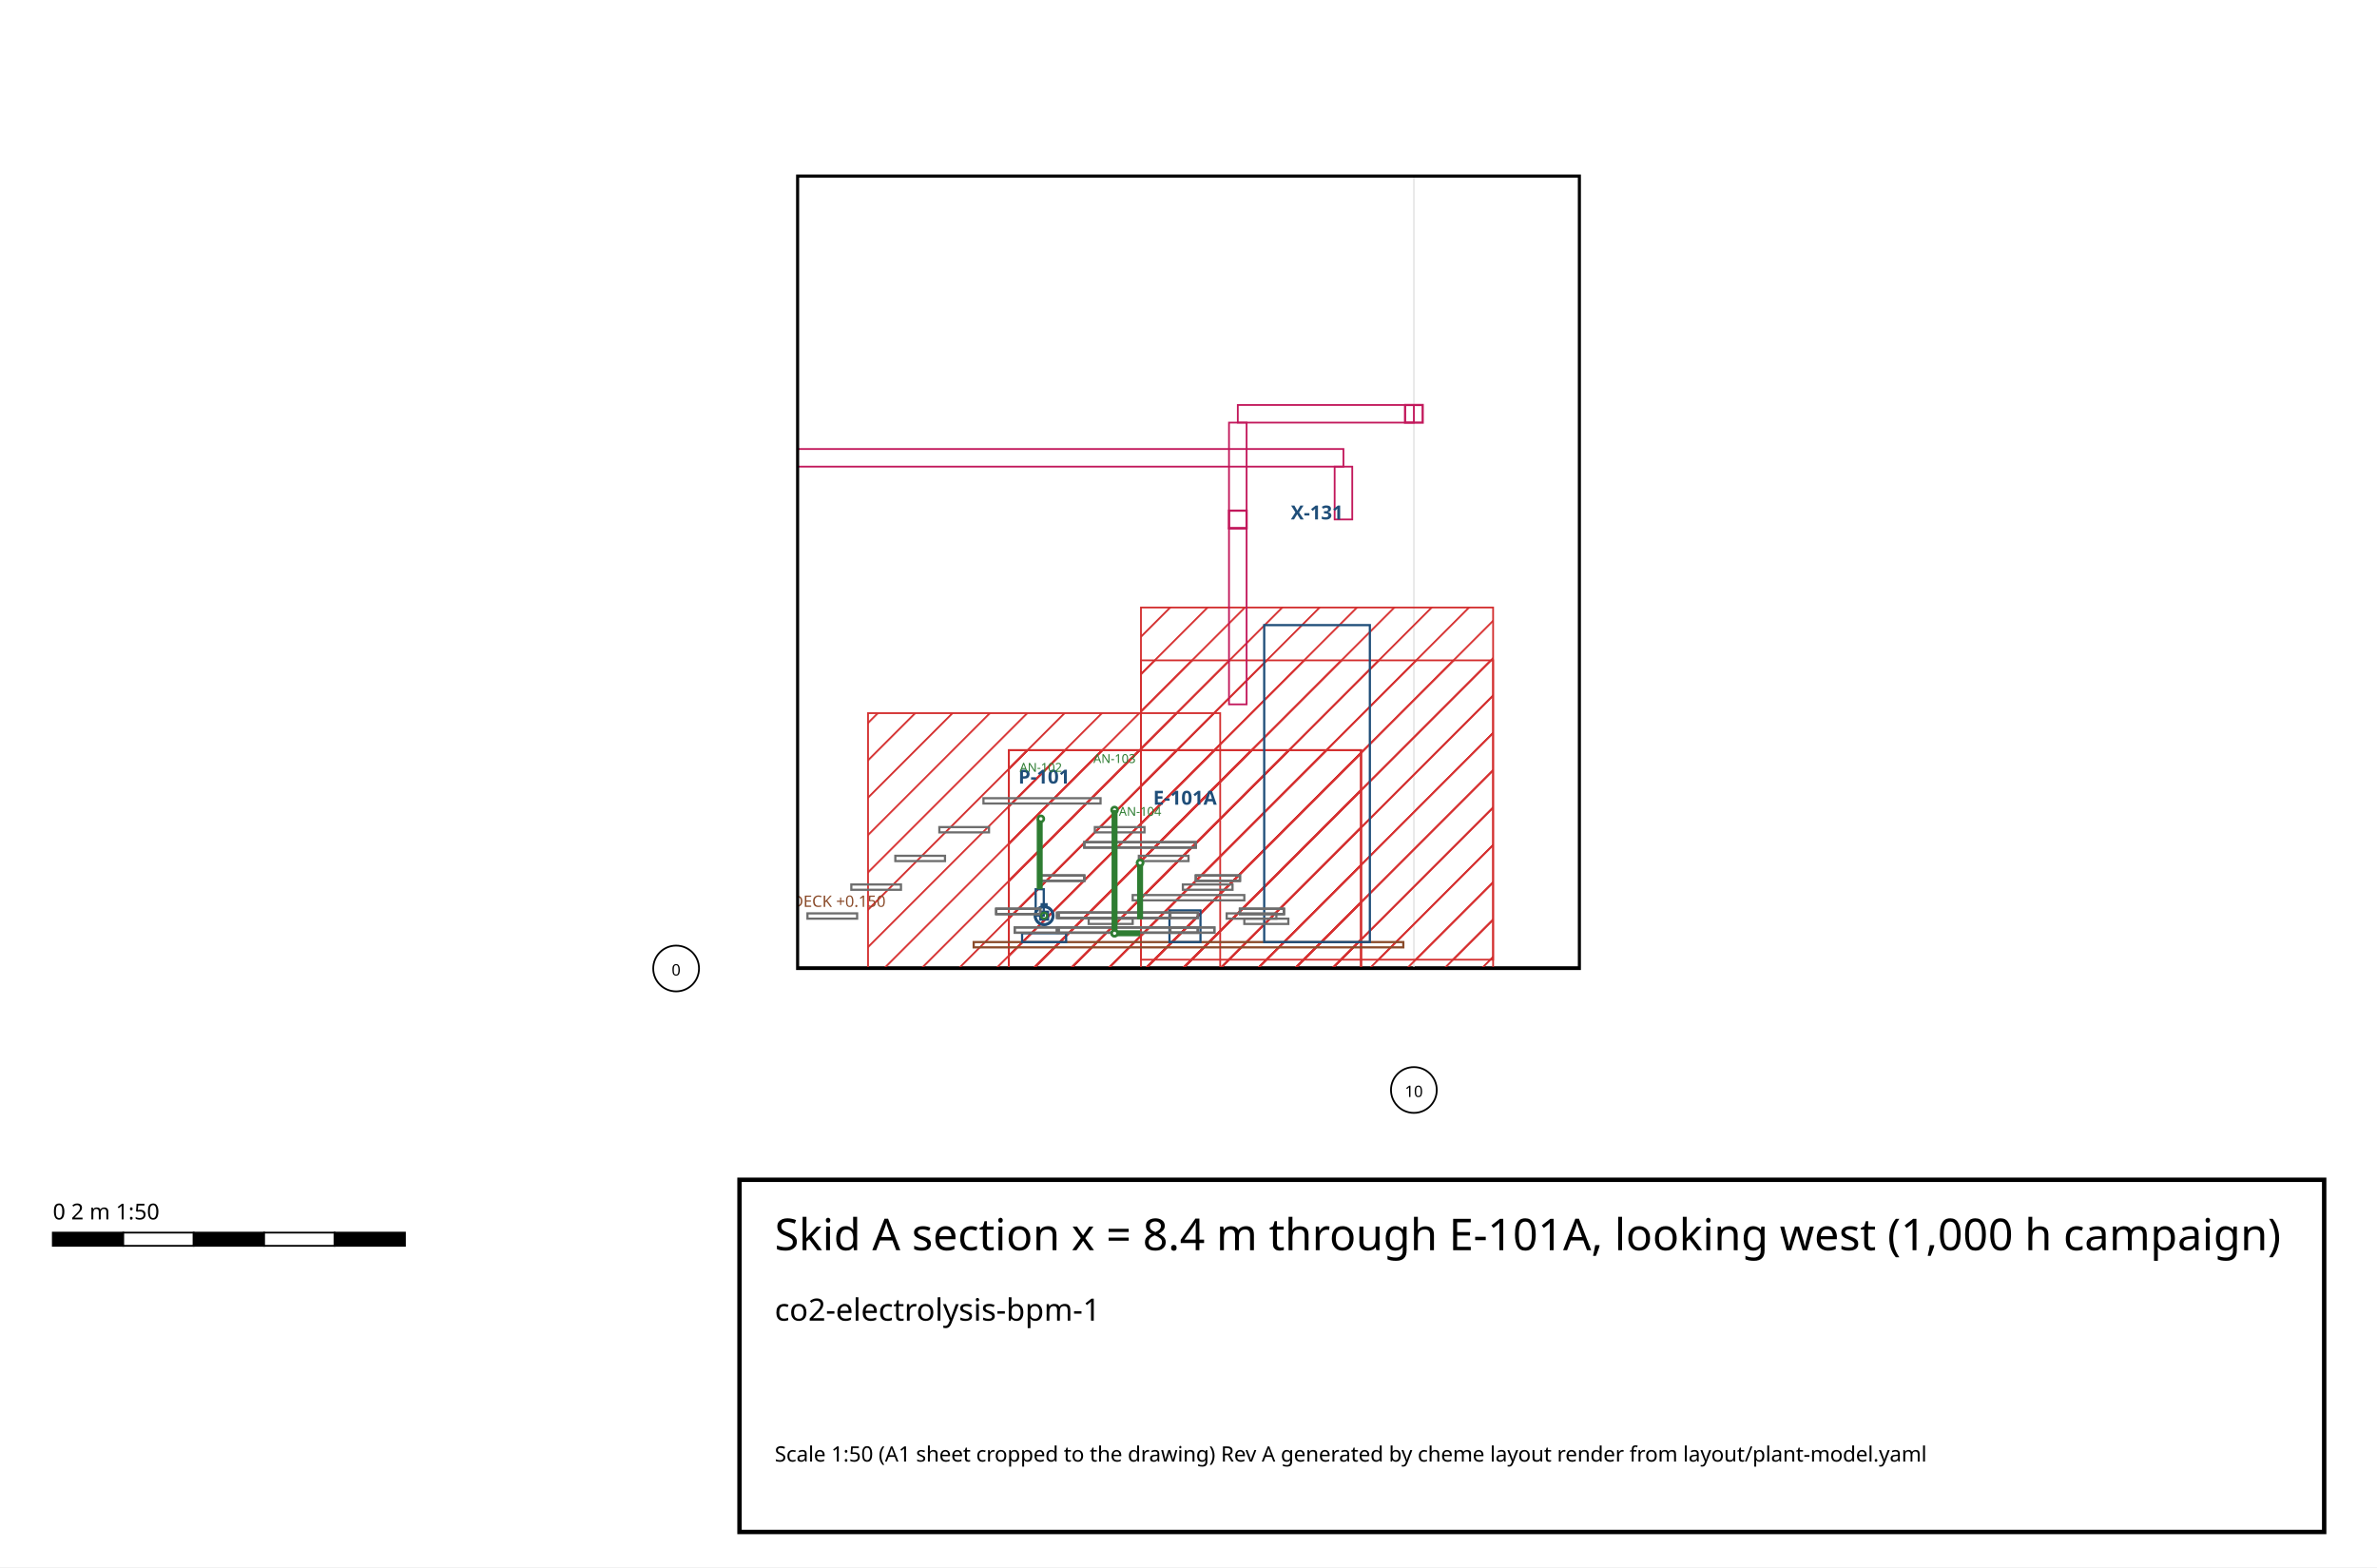
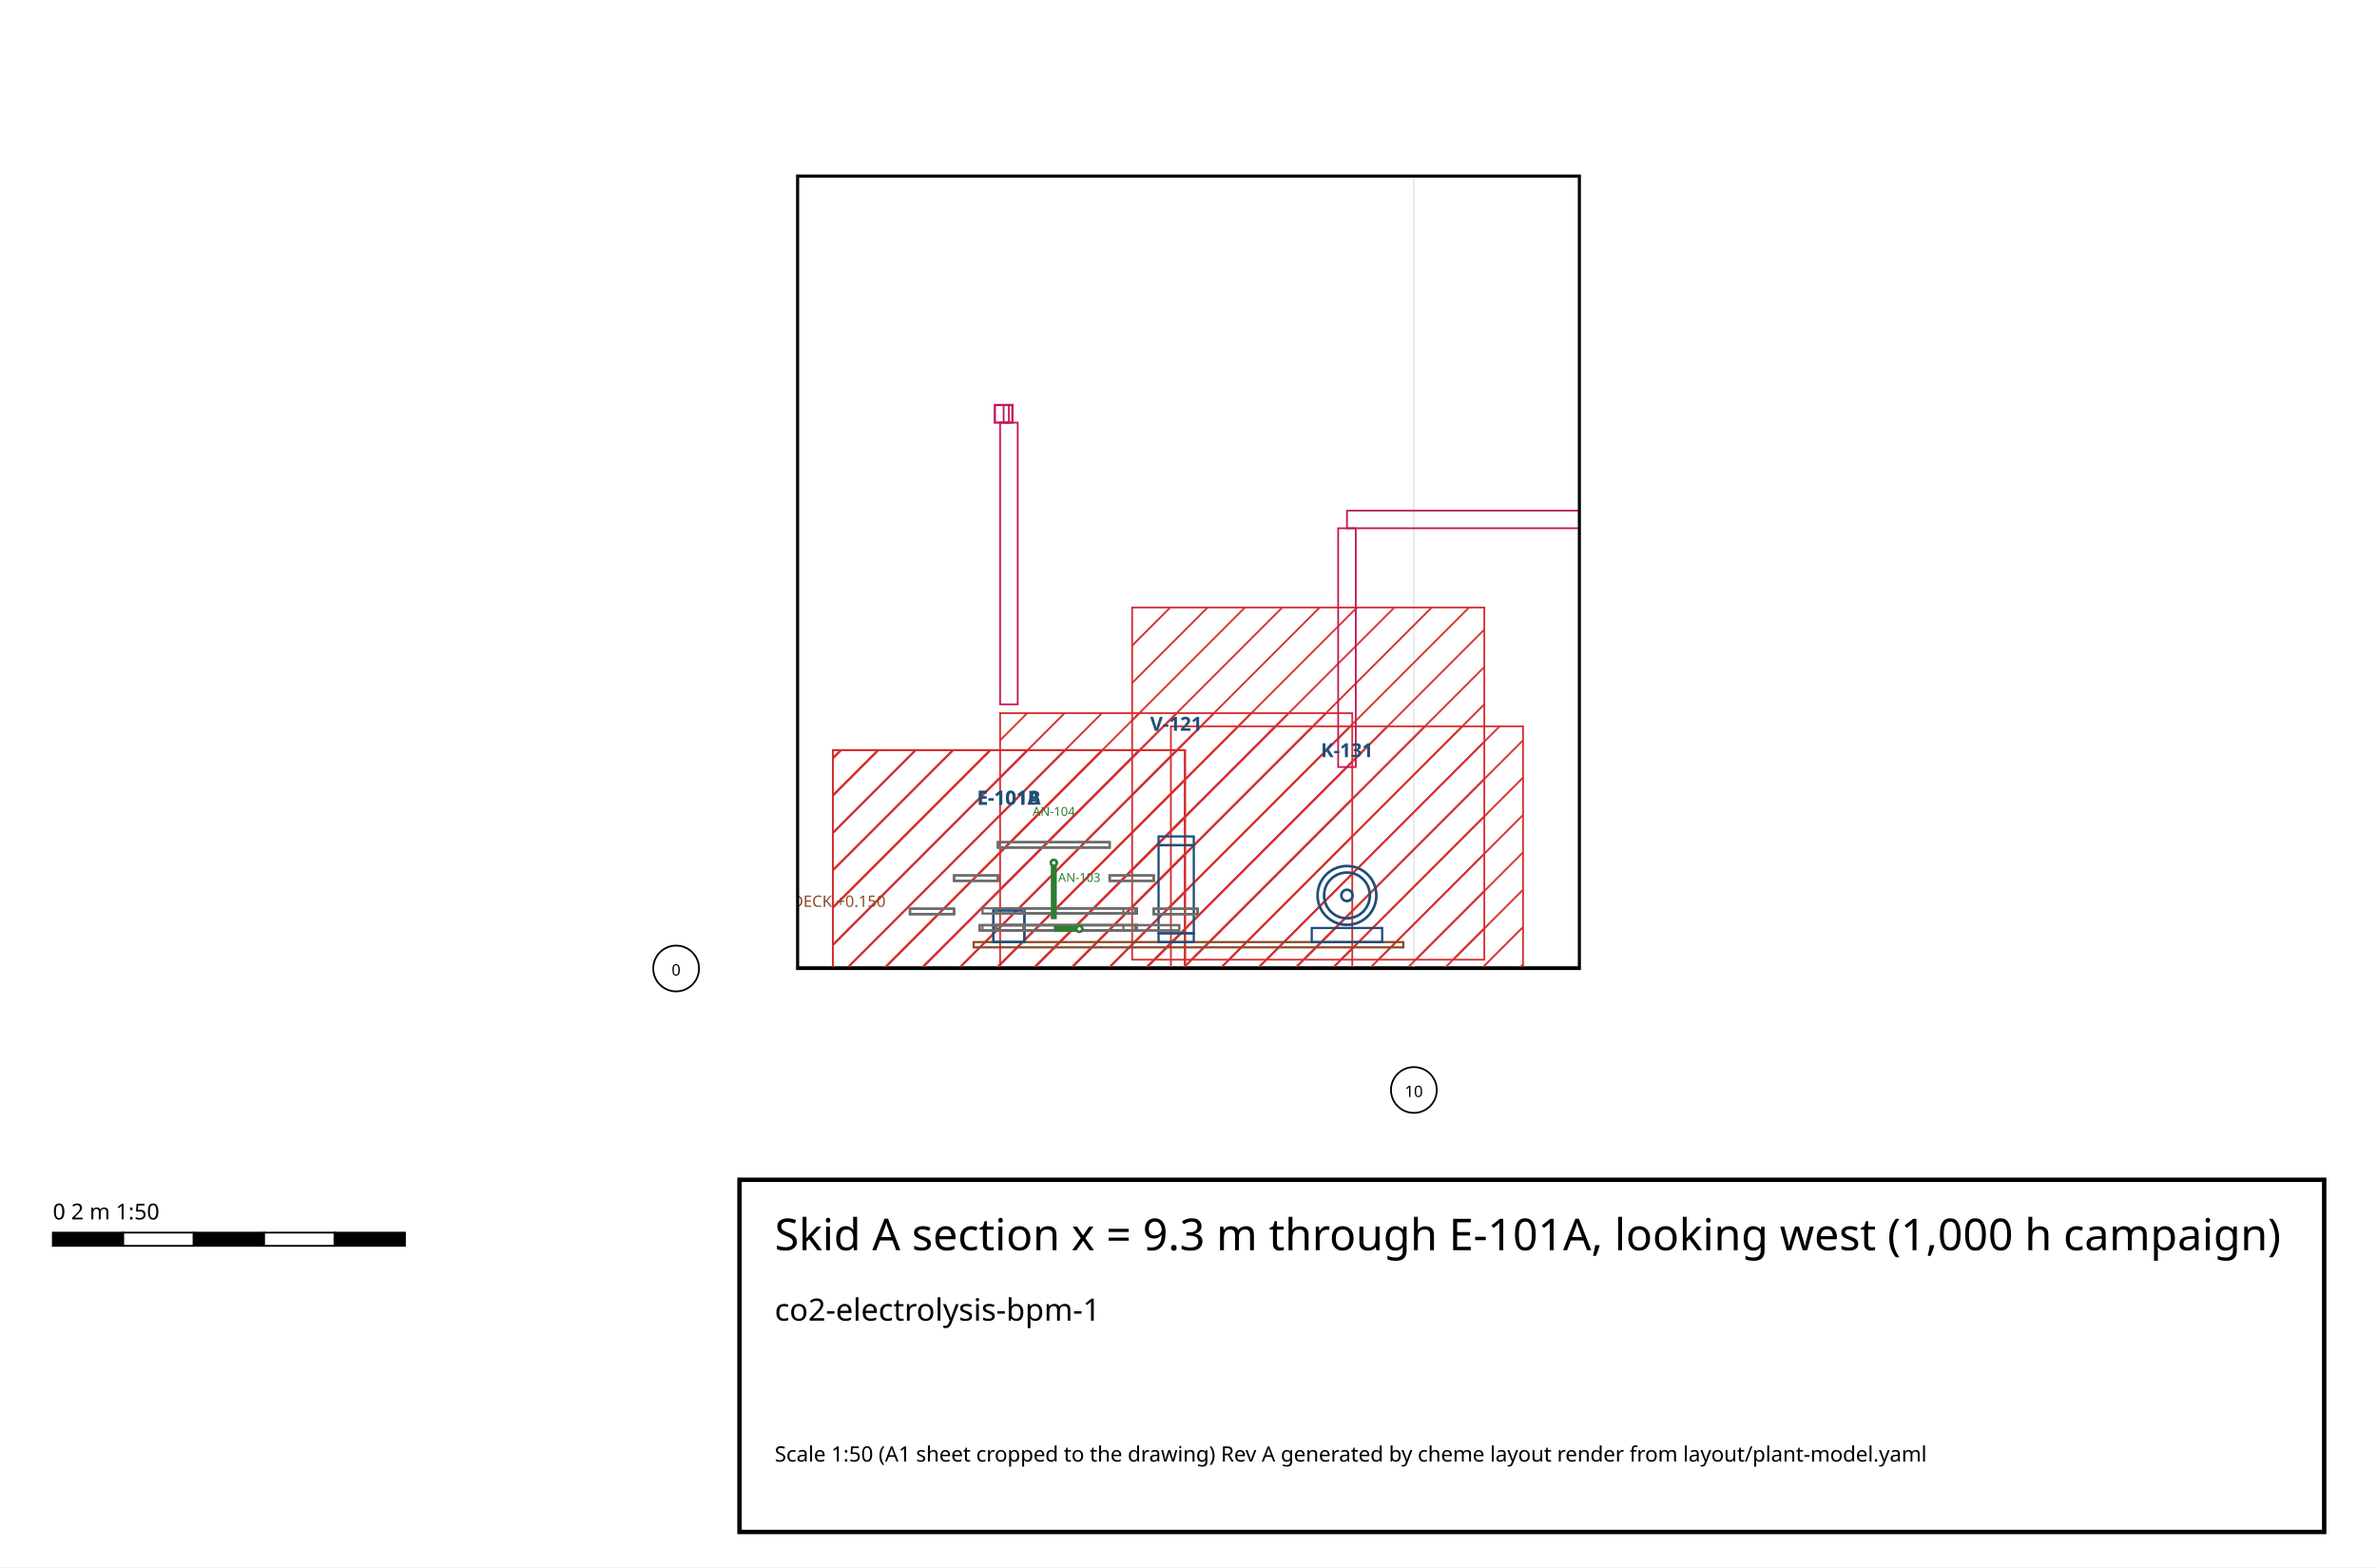
<svg xmlns="http://www.w3.org/2000/svg" width="270.00" height="178.00" viewBox="285.50 217.00 270.00 178.00">
  <defs>
    <pattern id="hatch-hazardous" width="3" height="3" patternUnits="userSpaceOnUse" patternTransform="rotate(45)">
      <line x1="0" y1="0" x2="0" y2="3" stroke="#d32f2f" stroke-width="0.4" />
    </pattern>
    <pattern id="hatch-oxygen_enriched" width="3" height="3" patternUnits="userSpaceOnUse" patternTransform="rotate(45)">
      <line x1="0" y1="0" x2="0" y2="3" stroke="#1976d2" stroke-width="0.4" />
    </pattern>
    <pattern id="hatch-oxygen_deficient" width="3" height="3" patternUnits="userSpaceOnUse" patternTransform="rotate(45)">
      <line x1="0" y1="0" x2="0" y2="3" stroke="#7b1fa2" stroke-width="0.4" />
    </pattern>
    <pattern id="hatch-keep_clear" width="3" height="3" patternUnits="userSpaceOnUse" patternTransform="rotate(45)">
      <line x1="0" y1="0" x2="0" y2="3" stroke="#ef6c00" stroke-width="0.4" />
    </pattern>
    <pattern id="hatch-laydown" width="3" height="3" patternUnits="userSpaceOnUse" patternTransform="rotate(45)">
      <line x1="0" y1="0" x2="0" y2="3" stroke="#8d6e63" stroke-width="0.4" />
    </pattern>
    <pattern id="hatch-maintenance" width="3" height="3" patternUnits="userSpaceOnUse" patternTransform="rotate(45)">
      <line x1="0" y1="0" x2="0" y2="3" stroke="#f9a825" stroke-width="0.4" />
    </pattern>
    <pattern id="hatch-escape" width="3" height="3" patternUnits="userSpaceOnUse" patternTransform="rotate(45)">
      <line x1="0" y1="0" x2="0" y2="3" stroke="#2e7d32" stroke-width="0.4" />
    </pattern>
    <clipPath id="area">
      <rect x="376.10" y="237.00" width="88.80" height="90.00" />
    </clipPath>
  </defs>
  <rect x="285.50" y="217.00" width="270.00" height="178.00" fill="#ffffff" />
  <g id="drawing" clip-path="url(#area)">
    <g id="grid">
      <polyline points="376.10,327.00 464.90,327.00" fill="none" stroke="#000" stroke-width="0.50" stroke-linecap="butt" id="grade" />
      <line x1="446.10" y1="327.00" x2="446.10" y2="237.00" stroke="#e0e0e0" stroke-width="0.15" />
      <line x1="376.10" y1="327.00" x2="464.90" y2="327.00" stroke="#e0e0e0" stroke-width="0.15" />
    </g>
    <g id="areas" />
    <g id="zones">
-       <polygon points="400.10,342.20 440.10,342.20 440.10,302.20 400.10,302.20" fill="url(#hatch-hazardous)" stroke="#d32f2f" stroke-width="0.2" id="zone-Z-HAZ-A-0" />
-       <polygon points="400.10,342.20 440.10,342.20 440.10,302.20 400.10,302.20" fill="url(#hatch-hazardous)" stroke="#d32f2f" stroke-width="0.2" id="zone-Z-HAZ-A-1" />
-       <polygon points="400.10,342.20 440.10,342.20 440.10,302.20 400.10,302.20" fill="url(#hatch-hazardous)" stroke="#d32f2f" stroke-width="0.2" id="zone-Z-HAZ-A-2" />
-       <polygon points="384.10,338.00 424.10,338.00 424.10,298.00 384.10,298.00" fill="url(#hatch-hazardous)" stroke="#d32f2f" stroke-width="0.2" id="zone-Z-HAZ-A-4" />
-       <polygon points="415.10,326.00 455.10,326.00 455.10,286.00 415.10,286.00" fill="url(#hatch-hazardous)" stroke="#d32f2f" stroke-width="0.2" id="zone-Z-HAZ-A-6" />
-       <polygon points="415.10,332.00 455.10,332.00 455.10,292.00 415.10,292.00" fill="url(#hatch-hazardous)" stroke="#d32f2f" stroke-width="0.2" id="zone-Z-HAZ-A-7" />
-       <polygon points="246.10,327.00 306.10,327.00 306.10,321.00 246.10,321.00" fill="url(#hatch-crane_pad)" stroke="#ef6c00" stroke-width="0.2" id="zone-CP-A-0" />
+       <polygon points="380.10,342.20 420.10,342.20 420.10,302.20 380.10,302.20" fill="url(#hatch-hazardous)" stroke="#d32f2f" stroke-width="0.2" id="zone-Z-HAZ-A-0" />
+       <polygon points="380.10,342.20 420.10,342.20 420.10,302.20 380.10,302.20" fill="url(#hatch-hazardous)" stroke="#d32f2f" stroke-width="0.2" id="zone-Z-HAZ-A-1" />
+       <polygon points="380.10,342.20 420.10,342.20 420.10,302.20 380.10,302.20" fill="url(#hatch-hazardous)" stroke="#d32f2f" stroke-width="0.2" id="zone-Z-HAZ-A-2" />
+       <polygon points="399.10,338.00 439.10,338.00 439.10,298.00 399.10,298.00" fill="url(#hatch-hazardous)" stroke="#d32f2f" stroke-width="0.2" id="zone-Z-HAZ-A-4" />
+       <polygon points="418.50,339.50 458.50,339.50 458.50,299.50 418.50,299.50" fill="url(#hatch-hazardous)" stroke="#d32f2f" stroke-width="0.2" id="zone-Z-HAZ-A-5" />
+       <polygon points="414.10,326.00 454.10,326.00 454.10,286.00 414.10,286.00" fill="url(#hatch-hazardous)" stroke="#d32f2f" stroke-width="0.2" id="zone-Z-HAZ-A-6" />
+       <polygon points="246.10,327.00 376.10,327.00 376.10,321.00 246.10,321.00" fill="url(#hatch-crane_pad)" stroke="#ef6c00" stroke-width="0.2" id="zone-CP-A-0" />
    </g>
    <g id="roads" />
    <g id="buildings" />
    <g id="racks" />
    <g id="structures">
      <polyline points="396.10,325.40 396.10,325.40" fill="none" stroke="#8a4b2a" stroke-width="2.80" stroke-linecap="butt" />
      <polyline points="444.90,325.40 444.90,325.40" fill="none" stroke="#8a4b2a" stroke-width="2.80" stroke-linecap="butt" />
      <polygon points="396.10,324.60 444.90,324.60 444.90,324.00 396.10,324.00" fill="none" stroke="#8a4b2a" stroke-width="0.25" />
      <polyline points="396.10,302.00 396.10,302.00" fill="none" stroke="#8a4b2a" stroke-width="1.00" stroke-linecap="butt" />
      <polyline points="444.90,302.00 444.90,302.00" fill="none" stroke="#8a4b2a" stroke-width="1.00" stroke-linecap="butt" />
    </g>
    <g id="equipment">
-       <g id="equipment-P-101">
-         <polygon points="401.60,324.00 406.60,324.00 406.60,323.00 401.60,323.00" fill="none" stroke="#1f4e79" stroke-width="0.25" />
-         <circle cx="404.10" cy="321.00" r="1.00" fill="none" stroke="#1f4e79" stroke-width="0.3" />
-         <polygon points="403.14,321.00 404.06,321.00 404.06,318.00 403.14,318.00" fill="none" stroke="#1f4e79" stroke-width="0.25" />
-         <polygon points="403.65,321.45 404.55,321.45 404.55,320.55 403.65,320.55" fill="none" stroke="#1f4e79" stroke-width="0.25" />
-         <circle cx="404.10" cy="321.00" r="1.04" fill="none" stroke="#1f4e79" stroke-width="0.3" />
-         <polygon points="403.82,320.02 404.38,320.02 404.38,319.70 403.82,319.70" fill="none" stroke="#1f4e79" stroke-width="0.25" />
+       <g id="equipment-E-101A">
+         <polygon points="398.34,324.00 401.86,324.00 401.86,320.40 398.34,320.40" fill="none" stroke="#1f4e79" stroke-width="0.25" />
      </g>
-       <g id="equipment-E-101A">
-         <polygon points="418.34,324.00 421.86,324.00 421.86,320.40 418.34,320.40" fill="none" stroke="#1f4e79" stroke-width="0.25" />
+       <g id="equipment-E-101B">
+         <polygon points="398.34,324.00 401.86,324.00 401.86,320.40 398.34,320.40" fill="none" stroke="#1f4e79" stroke-width="0.25" />
      </g>
-       <g id="equipment-X-131">
-         <polygon points="429.10,324.00 441.10,324.00 441.10,288.00 429.10,288.00" fill="none" stroke="#1f4e79" stroke-width="0.25" />
+       <g id="equipment-V-121">
+         <polygon points="417.10,324.00 421.10,324.00 421.10,323.00 417.10,323.00" fill="none" stroke="#1f4e79" stroke-width="0.25" />
+         <polygon points="417.10,323.00 421.10,323.00 421.10,313.00 417.10,313.00" fill="none" stroke="#1f4e79" stroke-width="0.25" />
+         <polygon points="417.10,313.00 421.10,313.00 421.10,312.00 417.10,312.00" fill="none" stroke="#1f4e79" stroke-width="0.25" />
+       </g>
+       <g id="equipment-K-131">
+         <polygon points="434.50,324.00 442.50,324.00 442.50,322.40 434.50,322.40" fill="none" stroke="#1f4e79" stroke-width="0.25" />
+         <circle cx="438.50" cy="318.70" r="3.34" fill="none" stroke="#1f4e79" stroke-width="0.3" />
+         <circle cx="438.50" cy="318.70" r="2.60" fill="none" stroke="#1f4e79" stroke-width="0.3" />
+         <circle cx="438.50" cy="318.70" r="0.64" fill="none" stroke="#1f4e79" stroke-width="0.3" />
      </g>
    </g>
    <g id="platforms">
-       <polygon points="414.16,319.26 426.84,319.26 426.84,318.66 414.16,318.66" fill="none" stroke="#6d6d6d" stroke-width="0.25" />
-       <polygon points="409.16,321.94 414.16,321.94 414.16,321.34 409.16,321.34" fill="none" stroke="#6d6d6d" stroke-width="0.25" />
-       <polygon points="426.84,321.94 431.84,321.94 431.84,321.34 426.84,321.34" fill="none" stroke="#6d6d6d" stroke-width="0.25" />
-       <polygon points="397.21,308.26 410.51,308.26 410.51,307.66 397.21,307.66" fill="none" stroke="#6d6d6d" stroke-width="0.25" />
-       <polygon points="377.22,321.34 382.86,321.34 382.86,320.74 377.22,320.74" fill="none" stroke="#6d6d6d" stroke-width="0.25" />
-       <polygon points="382.20,318.06 387.84,318.06 387.84,317.46 382.20,317.46" fill="none" stroke="#6d6d6d" stroke-width="0.25" />
-       <polygon points="387.20,314.80 392.84,314.80 392.84,314.20 387.20,314.20" fill="none" stroke="#6d6d6d" stroke-width="0.25" />
-       <polygon points="392.20,311.54 397.84,311.54 397.84,310.94 392.20,310.94" fill="none" stroke="#6d6d6d" stroke-width="0.25" />
-       <polygon points="424.84,321.34 430.48,321.34 430.48,320.74 424.84,320.74" fill="none" stroke="#6d6d6d" stroke-width="0.25" />
-       <polygon points="419.86,318.06 425.50,318.06 425.50,317.46 419.86,317.46" fill="none" stroke="#6d6d6d" stroke-width="0.25" />
-       <polygon points="414.86,314.80 420.50,314.80 420.50,314.20 414.86,314.20" fill="none" stroke="#6d6d6d" stroke-width="0.25" />
-       <polygon points="409.86,311.54 415.50,311.54 415.50,310.94 409.86,310.94" fill="none" stroke="#6d6d6d" stroke-width="0.25" />
-       <polygon points="405.56,321.26 421.56,321.26 421.56,320.66 405.56,320.66" fill="none" stroke="#6d6d6d" stroke-width="0.25" />
-       <polygon points="405.56,322.94 421.56,322.94 421.56,322.34 405.56,322.34" fill="none" stroke="#6d6d6d" stroke-width="0.25" />
-       <polygon points="405.56,322.94 421.56,322.94 421.56,322.34 405.56,322.34" fill="none" stroke="#6d6d6d" stroke-width="0.25" />
-       <polygon points="405.56,321.26 421.56,321.26 421.56,320.66 405.56,320.66" fill="none" stroke="#6d6d6d" stroke-width="0.25" />
-       <polygon points="405.56,322.94 421.56,322.94 421.56,322.34 405.56,322.34" fill="none" stroke="#6d6d6d" stroke-width="0.25" />
-       <polygon points="405.76,321.26 418.44,321.26 418.44,320.66 405.76,320.66" fill="none" stroke="#6d6d6d" stroke-width="0.25" />
-       <polygon points="400.76,322.94 405.76,322.94 405.76,322.34 400.76,322.34" fill="none" stroke="#6d6d6d" stroke-width="0.25" />
-       <polygon points="418.44,322.94 423.44,322.94 423.44,322.34 418.44,322.34" fill="none" stroke="#6d6d6d" stroke-width="0.25" />
-       <polygon points="405.76,321.26 418.44,321.26 418.44,320.66 405.76,320.66" fill="none" stroke="#6d6d6d" stroke-width="0.25" />
-       <polygon points="400.76,322.94 405.76,322.94 405.76,322.34 400.76,322.34" fill="none" stroke="#6d6d6d" stroke-width="0.25" />
-       <polygon points="418.44,322.94 423.44,322.94 423.44,322.34 418.44,322.34" fill="none" stroke="#6d6d6d" stroke-width="0.25" />
-       <polygon points="408.66,313.26 421.34,313.26 421.34,312.66 408.66,312.66" fill="none" stroke="#6d6d6d" stroke-width="0.25" />
-       <polygon points="426.34,320.82 431.34,320.82 431.34,320.22 426.34,320.22" fill="none" stroke="#6d6d6d" stroke-width="0.25" />
-       <polygon points="421.34,317.04 426.34,317.04 426.34,316.44 421.34,316.44" fill="none" stroke="#6d6d6d" stroke-width="0.25" />
-       <polygon points="398.66,320.82 403.66,320.82 403.66,320.22 398.66,320.22" fill="none" stroke="#6d6d6d" stroke-width="0.25" />
-       <polygon points="403.66,317.04 408.66,317.04 408.66,316.44 403.66,316.44" fill="none" stroke="#6d6d6d" stroke-width="0.25" />
-       <polygon points="408.66,313.26 421.34,313.26 421.34,312.66 408.66,312.66" fill="none" stroke="#6d6d6d" stroke-width="0.25" />
-       <polygon points="426.34,320.82 431.34,320.82 431.34,320.22 426.34,320.22" fill="none" stroke="#6d6d6d" stroke-width="0.25" />
-       <polygon points="421.34,317.04 426.34,317.04 426.34,316.44 421.34,316.44" fill="none" stroke="#6d6d6d" stroke-width="0.25" />
-       <polygon points="398.66,320.82 403.66,320.82 403.66,320.22 398.66,320.22" fill="none" stroke="#6d6d6d" stroke-width="0.25" />
-       <polygon points="403.66,317.04 408.66,317.04 408.66,316.44 403.66,316.44" fill="none" stroke="#6d6d6d" stroke-width="0.25" />
-       <polygon points="408.66,313.26 421.34,313.26 421.34,312.66 408.66,312.66" fill="none" stroke="#6d6d6d" stroke-width="0.25" />
-       <polygon points="426.34,320.82 431.34,320.82 431.34,320.22 426.34,320.22" fill="none" stroke="#6d6d6d" stroke-width="0.25" />
-       <polygon points="421.34,317.04 426.34,317.04 426.34,316.44 421.34,316.44" fill="none" stroke="#6d6d6d" stroke-width="0.25" />
-       <polygon points="398.66,320.82 403.66,320.82 403.66,320.22 398.66,320.22" fill="none" stroke="#6d6d6d" stroke-width="0.25" />
-       <polygon points="403.66,317.04 408.66,317.04 408.66,316.44 403.66,316.44" fill="none" stroke="#6d6d6d" stroke-width="0.25" />
+       <polygon points="398.64,320.76 414.64,320.76 414.64,320.16 398.64,320.16" fill="none" stroke="#6d6d6d" stroke-width="0.25" />
+       <polygon points="398.64,322.68 414.64,322.68 414.64,322.08 398.64,322.08" fill="none" stroke="#6d6d6d" stroke-width="0.25" />
+       <polygon points="398.64,322.68 414.64,322.68 414.64,322.08 398.64,322.08" fill="none" stroke="#6d6d6d" stroke-width="0.25" />
+       <polygon points="398.64,320.76 414.64,320.76 414.64,320.16 398.64,320.16" fill="none" stroke="#6d6d6d" stroke-width="0.25" />
+       <polygon points="398.64,322.68 414.64,322.68 414.64,322.08 398.64,322.08" fill="none" stroke="#6d6d6d" stroke-width="0.25" />
+       <polygon points="398.64,322.68 414.64,322.68 414.64,322.08 398.64,322.08" fill="none" stroke="#6d6d6d" stroke-width="0.25" />
+       <polygon points="397.10,320.76 413.10,320.76 413.10,320.16 397.10,320.16" fill="none" stroke="#6d6d6d" stroke-width="0.25" />
+       <polygon points="397.10,322.68 413.10,322.68 413.10,322.08 397.10,322.08" fill="none" stroke="#6d6d6d" stroke-width="0.25" />
+       <polygon points="401.76,320.76 414.44,320.76 414.44,320.16 401.76,320.16" fill="none" stroke="#6d6d6d" stroke-width="0.25" />
+       <polygon points="396.76,322.68 401.76,322.68 401.76,322.08 396.76,322.08" fill="none" stroke="#6d6d6d" stroke-width="0.25" />
+       <polygon points="414.44,322.68 419.44,322.68 419.44,322.08 414.44,322.08" fill="none" stroke="#6d6d6d" stroke-width="0.25" />
+       <polygon points="401.76,320.76 414.44,320.76 414.44,320.16 401.76,320.16" fill="none" stroke="#6d6d6d" stroke-width="0.25" />
+       <polygon points="396.76,322.68 401.76,322.68 401.76,322.08 396.76,322.08" fill="none" stroke="#6d6d6d" stroke-width="0.25" />
+       <polygon points="414.44,322.68 419.44,322.68 419.44,322.08 414.44,322.08" fill="none" stroke="#6d6d6d" stroke-width="0.25" />
+       <polygon points="398.86,313.26 411.54,313.26 411.54,312.66 398.86,312.66" fill="none" stroke="#6d6d6d" stroke-width="0.25" />
+       <polygon points="416.54,320.82 421.54,320.82 421.54,320.22 416.54,320.22" fill="none" stroke="#6d6d6d" stroke-width="0.25" />
+       <polygon points="411.54,317.04 416.54,317.04 416.54,316.44 411.54,316.44" fill="none" stroke="#6d6d6d" stroke-width="0.25" />
+       <polygon points="388.86,320.82 393.86,320.82 393.86,320.22 388.86,320.22" fill="none" stroke="#6d6d6d" stroke-width="0.25" />
+       <polygon points="393.86,317.04 398.86,317.04 398.86,316.44 393.86,316.44" fill="none" stroke="#6d6d6d" stroke-width="0.25" />
+       <polygon points="398.86,313.26 411.54,313.26 411.54,312.66 398.86,312.66" fill="none" stroke="#6d6d6d" stroke-width="0.25" />
+       <polygon points="416.54,320.82 421.54,320.82 421.54,320.22 416.54,320.22" fill="none" stroke="#6d6d6d" stroke-width="0.25" />
+       <polygon points="411.54,317.04 416.54,317.04 416.54,316.44 411.54,316.44" fill="none" stroke="#6d6d6d" stroke-width="0.25" />
+       <polygon points="388.86,320.82 393.86,320.82 393.86,320.22 388.86,320.22" fill="none" stroke="#6d6d6d" stroke-width="0.25" />
+       <polygon points="393.86,317.04 398.86,317.04 398.86,316.44 393.86,316.44" fill="none" stroke="#6d6d6d" stroke-width="0.25" />
+       <polygon points="398.86,313.26 411.54,313.26 411.54,312.66 398.86,312.66" fill="none" stroke="#6d6d6d" stroke-width="0.25" />
+       <polygon points="416.54,320.82 421.54,320.82 421.54,320.22 416.54,320.22" fill="none" stroke="#6d6d6d" stroke-width="0.25" />
+       <polygon points="411.54,317.04 416.54,317.04 416.54,316.44 411.54,316.44" fill="none" stroke="#6d6d6d" stroke-width="0.25" />
+       <polygon points="388.86,320.82 393.86,320.82 393.86,320.22 388.86,320.22" fill="none" stroke="#6d6d6d" stroke-width="0.25" />
+       <polygon points="393.86,317.04 398.86,317.04 398.86,316.44 393.86,316.44" fill="none" stroke="#6d6d6d" stroke-width="0.25" />
    </g>
    <g id="pipes">
-       <g id="pipe-P-01/Line_AN101_S1" data-line="AN-101">
-         <circle cx="404.10" cy="321.00" r="0.34" fill="none" stroke="#2e7d32" stroke-width="0.25" />
-       </g>
-       <g id="pipe-P-01/Line_AN102_S1" data-line="AN-102">
-         <polyline points="403.60,318.00 403.60,310.00" fill="none" stroke="#2e7d32" stroke-width="0.68" stroke-linecap="butt" />
-         <circle cx="403.73" cy="310.00" r="0.34" fill="#fff" stroke="#2e7d32" stroke-width="0.3" />
-       </g>
      <g id="pipe-P-01/Line_AN103A_S1" data-line="AN-103A">
-         <polyline points="412.10,323.00 415.00,323.00" fill="none" stroke="#2e7d32" stroke-width="0.68" stroke-linecap="butt" />
+         <polyline points="408.10,322.50 405.20,322.50" fill="none" stroke="#2e7d32" stroke-width="0.68" stroke-linecap="butt" />
      </g>
      <g id="pipe-P-01/Line_AN103_S1" data-line="AN-103">
-         <circle cx="412.10" cy="309.00" r="0.34" fill="#fff" stroke="#2e7d32" stroke-width="0.3" />
-         <polyline points="412.10,309.00 412.10,323.00" fill="none" stroke="#2e7d32" stroke-width="0.68" stroke-linecap="butt" />
-         <circle cx="412.10" cy="323.00" r="0.34" fill="#fff" stroke="#2e7d32" stroke-width="0.3" />
+         <circle cx="408.10" cy="322.50" r="0.34" fill="none" stroke="#2e7d32" stroke-width="0.25" />
      </g>
      <g id="pipe-P-01/Line_AN103_S2" data-line="AN-103">
-         <circle cx="412.10" cy="323.00" r="0.34" fill="none" stroke="#2e7d32" stroke-width="0.25" />
+         <circle cx="408.10" cy="322.50" r="0.34" fill="#fff" stroke="#2e7d32" stroke-width="0.3" />
      </g>
      <g id="pipe-P-01/Line_AN104A_S1" data-line="AN-104A">
-         <polyline points="415.00,321.40 415.00,315.00" fill="none" stroke="#2e7d32" stroke-width="0.68" stroke-linecap="butt" />
+         <polyline points="405.20,321.40 405.20,315.00" fill="none" stroke="#2e7d32" stroke-width="0.68" stroke-linecap="butt" />
      </g>
      <g id="pipe-P-01/Line_AN104_S3" data-line="AN-104">
-         <circle cx="415.00" cy="315.00" r="0.34" fill="#fff" stroke="#2e7d32" stroke-width="0.3" />
+         <circle cx="405.20" cy="315.00" r="0.34" fill="none" stroke="#2e7d32" stroke-width="0.25" />
      </g>
      <g id="pipe-P-01/Line_AN104_S4" data-line="AN-104">
-         <circle cx="415.00" cy="315.00" r="0.34" fill="none" stroke="#2e7d32" stroke-width="0.25" />
+         <circle cx="405.20" cy="315.00" r="0.34" fill="#fff" stroke="#2e7d32" stroke-width="0.3" />
      </g>
    </g>
    <g id="trays">
-       <g id="tray-PT-PR-1-1" data-system="power">
-         <polygon points="341.10,270.00 343.10,270.00 343.10,268.00 341.10,268.00" fill="none" stroke="#c2185b" stroke-width="0.25" />
+       <g id="tray-PT-PR-1-2" data-system="power">
+         <polygon points="521.10,262.00 523.10,262.00 523.10,260.00 521.10,260.00" fill="none" stroke="#c2185b" stroke-width="0.2" />
      </g>
-       <g id="tray-PT-PR-1-2" data-system="power">
-         <polygon points="341.10,270.00 343.10,270.00 343.10,268.00 341.10,268.00" fill="none" stroke="#c2185b" stroke-width="0.2" />
+       <g id="tray-PT-PR-1-3" data-system="power">
+         <polygon points="521.10,262.00 523.10,262.00 523.10,260.00 521.10,260.00" fill="none" stroke="#c2185b" stroke-width="0.25" />
      </g>
      <g id="tray-IT-PR-1-1" data-system="instrument">
-         <polygon points="329.10,270.00 331.10,270.00 331.10,268.00 329.10,268.00" fill="none" stroke="#1565c0" stroke-width="0.25" />
+         <polygon points="509.10,262.00 511.10,262.00 511.10,260.00 509.10,260.00" fill="none" stroke="#1565c0" stroke-width="0.25" />
      </g>
-       <g id="tray-PT-F-X131" data-system="power">
-         <polygon points="342.10,270.00 438.10,270.00 438.10,268.00 342.10,268.00" fill="none" stroke="#c2185b" stroke-width="0.2" />
-         <polygon points="437.10,276.00 439.10,276.00 439.10,270.00 437.10,270.00" fill="none" stroke="#c2185b" stroke-width="0.2" />
+       <g id="tray-PT-M-K-131" data-system="power">
+         <polygon points="521.10,277.00 523.10,277.00 523.10,262.00 521.10,262.00" fill="none" stroke="#c2185b" stroke-width="0.2" />
+         <polygon points="438.50,277.00 522.10,277.00 522.10,275.00 438.50,275.00" fill="none" stroke="#c2185b" stroke-width="0.2" />
+         <polygon points="437.50,304.12 439.50,304.12 439.50,277.00 437.50,277.00" fill="none" stroke="#c2185b" stroke-width="0.2" />
      </g>
      <g id="tray-PT-DC-E101A" data-system="power">
-         <polygon points="445.10,265.00 447.10,265.00 447.10,263.00 445.10,263.00" fill="none" stroke="#c2185b" stroke-width="0.25" />
-         <polygon points="426.10,265.00 446.10,265.00 446.10,263.00 426.10,263.00" fill="none" stroke="#c2185b" stroke-width="0.2" />
-         <polygon points="425.10,277.00 427.10,277.00 427.10,265.00 425.10,265.00" fill="none" stroke="#c2185b" stroke-width="0.2" />
-         <polygon points="425.10,277.00 427.10,277.00 427.10,275.00 425.10,275.00" fill="none" stroke="#c2185b" stroke-width="0.25" />
-         <polygon points="425.10,297.00 427.10,297.00 427.10,277.00 425.10,277.00" fill="none" stroke="#c2185b" stroke-width="0.2" />
+         <polygon points="398.50,265.00 400.50,265.00 400.50,263.00 398.50,263.00" fill="none" stroke="#c2185b" stroke-width="0.25" />
+         <polygon points="399.50,265.00 400.10,265.00 400.10,263.00 399.50,263.00" fill="none" stroke="#c2185b" stroke-width="0.2" />
+         <polygon points="399.10,297.00 401.10,297.00 401.10,265.00 399.10,265.00" fill="none" stroke="#c2185b" stroke-width="0.2" />
      </g>
    </g>
    <g id="ducts" />
    <g id="inline" />
    <g id="labels">
-       <text x="336.10" y="265.00" font-size="1.8" font-family="sans-serif" text-anchor="start" fill="#7a5c3e">PR-1 +2.800</text>
+       <text x="516.10" y="257.00" font-size="1.8" font-family="sans-serif" text-anchor="start" fill="#7a5c3e">PR-1 +3.200</text>
      <text x="386.10" y="320.00" font-size="1.8" font-family="sans-serif" text-anchor="end" fill="#8a4b2a">DECK +0.150</text>
-       <text x="404.10" y="306.00" font-size="2.2" font-family="sans-serif" text-anchor="middle" fill="#1f4e79" font-weight="bold">P-101</text>
-       <text x="420.10" y="308.40" font-size="2.2" font-family="sans-serif" text-anchor="middle" fill="#1f4e79" font-weight="bold">E-101A</text>
-       <text x="435.10" y="276.00" font-size="2.2" font-family="sans-serif" text-anchor="middle" fill="#1f4e79" font-weight="bold">X-131</text>
-       <text x="403.73" y="304.66" font-size="1.4" font-family="sans-serif" text-anchor="middle" fill="#2e7d32">AN-102</text>
-       <text x="412.10" y="303.66" font-size="1.4" font-family="sans-serif" text-anchor="middle" fill="#2e7d32">AN-103</text>
-       <text x="415.00" y="309.66" font-size="1.4" font-family="sans-serif" text-anchor="middle" fill="#2e7d32">AN-104</text>
+       <text x="400.10" y="308.40" font-size="2.2" font-family="sans-serif" text-anchor="middle" fill="#1f4e79" font-weight="bold">E-101A</text>
+       <text x="400.10" y="308.40" font-size="2.2" font-family="sans-serif" text-anchor="middle" fill="#1f4e79" font-weight="bold">E-101B</text>
+       <text x="419.10" y="300.00" font-size="2.2" font-family="sans-serif" text-anchor="middle" fill="#1f4e79" font-weight="bold">V-121</text>
+       <text x="438.50" y="303.00" font-size="2.2" font-family="sans-serif" text-anchor="middle" fill="#1f4e79" font-weight="bold">K-131</text>
+       <text x="408.10" y="317.16" font-size="1.4" font-family="sans-serif" text-anchor="middle" fill="#2e7d32">AN-103</text>
+       <text x="405.20" y="309.66" font-size="1.4" font-family="sans-serif" text-anchor="middle" fill="#2e7d32">AN-104</text>
    </g>
  </g>
  <rect x="376.10" y="237.00" width="88.80" height="90.00" fill="none" stroke="#000" stroke-width="0.35" />
  <g class="bubble" transform="translate(0.00,9.80)">
    <circle cx="446.10" cy="331.00" r="2.6" fill="#fff" stroke="#000" stroke-width="0.2" />
    <text x="446.10" y="331.80" font-size="1.8" font-family="sans-serif" text-anchor="middle">10</text>
  </g>
  <g class="bubble" transform="translate(-9.80,0.00)">
    <circle cx="372.10" cy="327.00" r="2.6" fill="#fff" stroke="#000" stroke-width="0.2" />
    <text x="372.10" y="327.80" font-size="1.8" font-family="sans-serif" text-anchor="middle">0</text>
  </g>
  <g id="scale-bar" transform="translate(276.50,-183.00)">
    <rect x="15.00" y="540.00" width="8.00" height="1.5" fill="#000" stroke="#000" stroke-width="0.2" />
    <rect x="23.00" y="540.00" width="8.00" height="1.5" fill="#fff" stroke="#000" stroke-width="0.2" />
    <rect x="31.00" y="540.00" width="8.00" height="1.5" fill="#000" stroke="#000" stroke-width="0.2" />
    <rect x="39.00" y="540.00" width="8.00" height="1.5" fill="#fff" stroke="#000" stroke-width="0.2" />
    <rect x="47.00" y="540.00" width="8.00" height="1.5" fill="#000" stroke="#000" stroke-width="0.2" />
    <text x="15.00" y="538.50" font-size="2.5" font-family="sans-serif">0      2 m    1:50</text>
  </g>
  <g id="title-block" transform="translate(-281.50,-193.00)">
    <rect x="651.0" y="544.0" width="180" height="40.0" fill="#fff" stroke="#000" stroke-width="0.5" />
-     <text x="655.0" y="552.0" font-size="5" font-family="sans-serif">Skid A section x = 8.4 m through E-101A, looking west (1,000 h campaign)</text>
+     <text x="655.0" y="552.0" font-size="5" font-family="sans-serif">Skid A section x = 9.3 m through E-101A, looking west (1,000 h campaign)</text>
    <text x="655.0" y="560.0" font-size="3.5" font-family="sans-serif">co2-electrolysis-bpm-1</text>
    <text x="655.0" y="568.0" font-size="2.8" font-family="sans-serif" />
    <text x="655.0" y="576.0" font-size="2.4" font-family="sans-serif">Scale 1:50 (A1 sheet cropped to the drawing)   Rev A   generated by cheme layout render from layout/plant-model.yaml</text>
  </g>
</svg>
